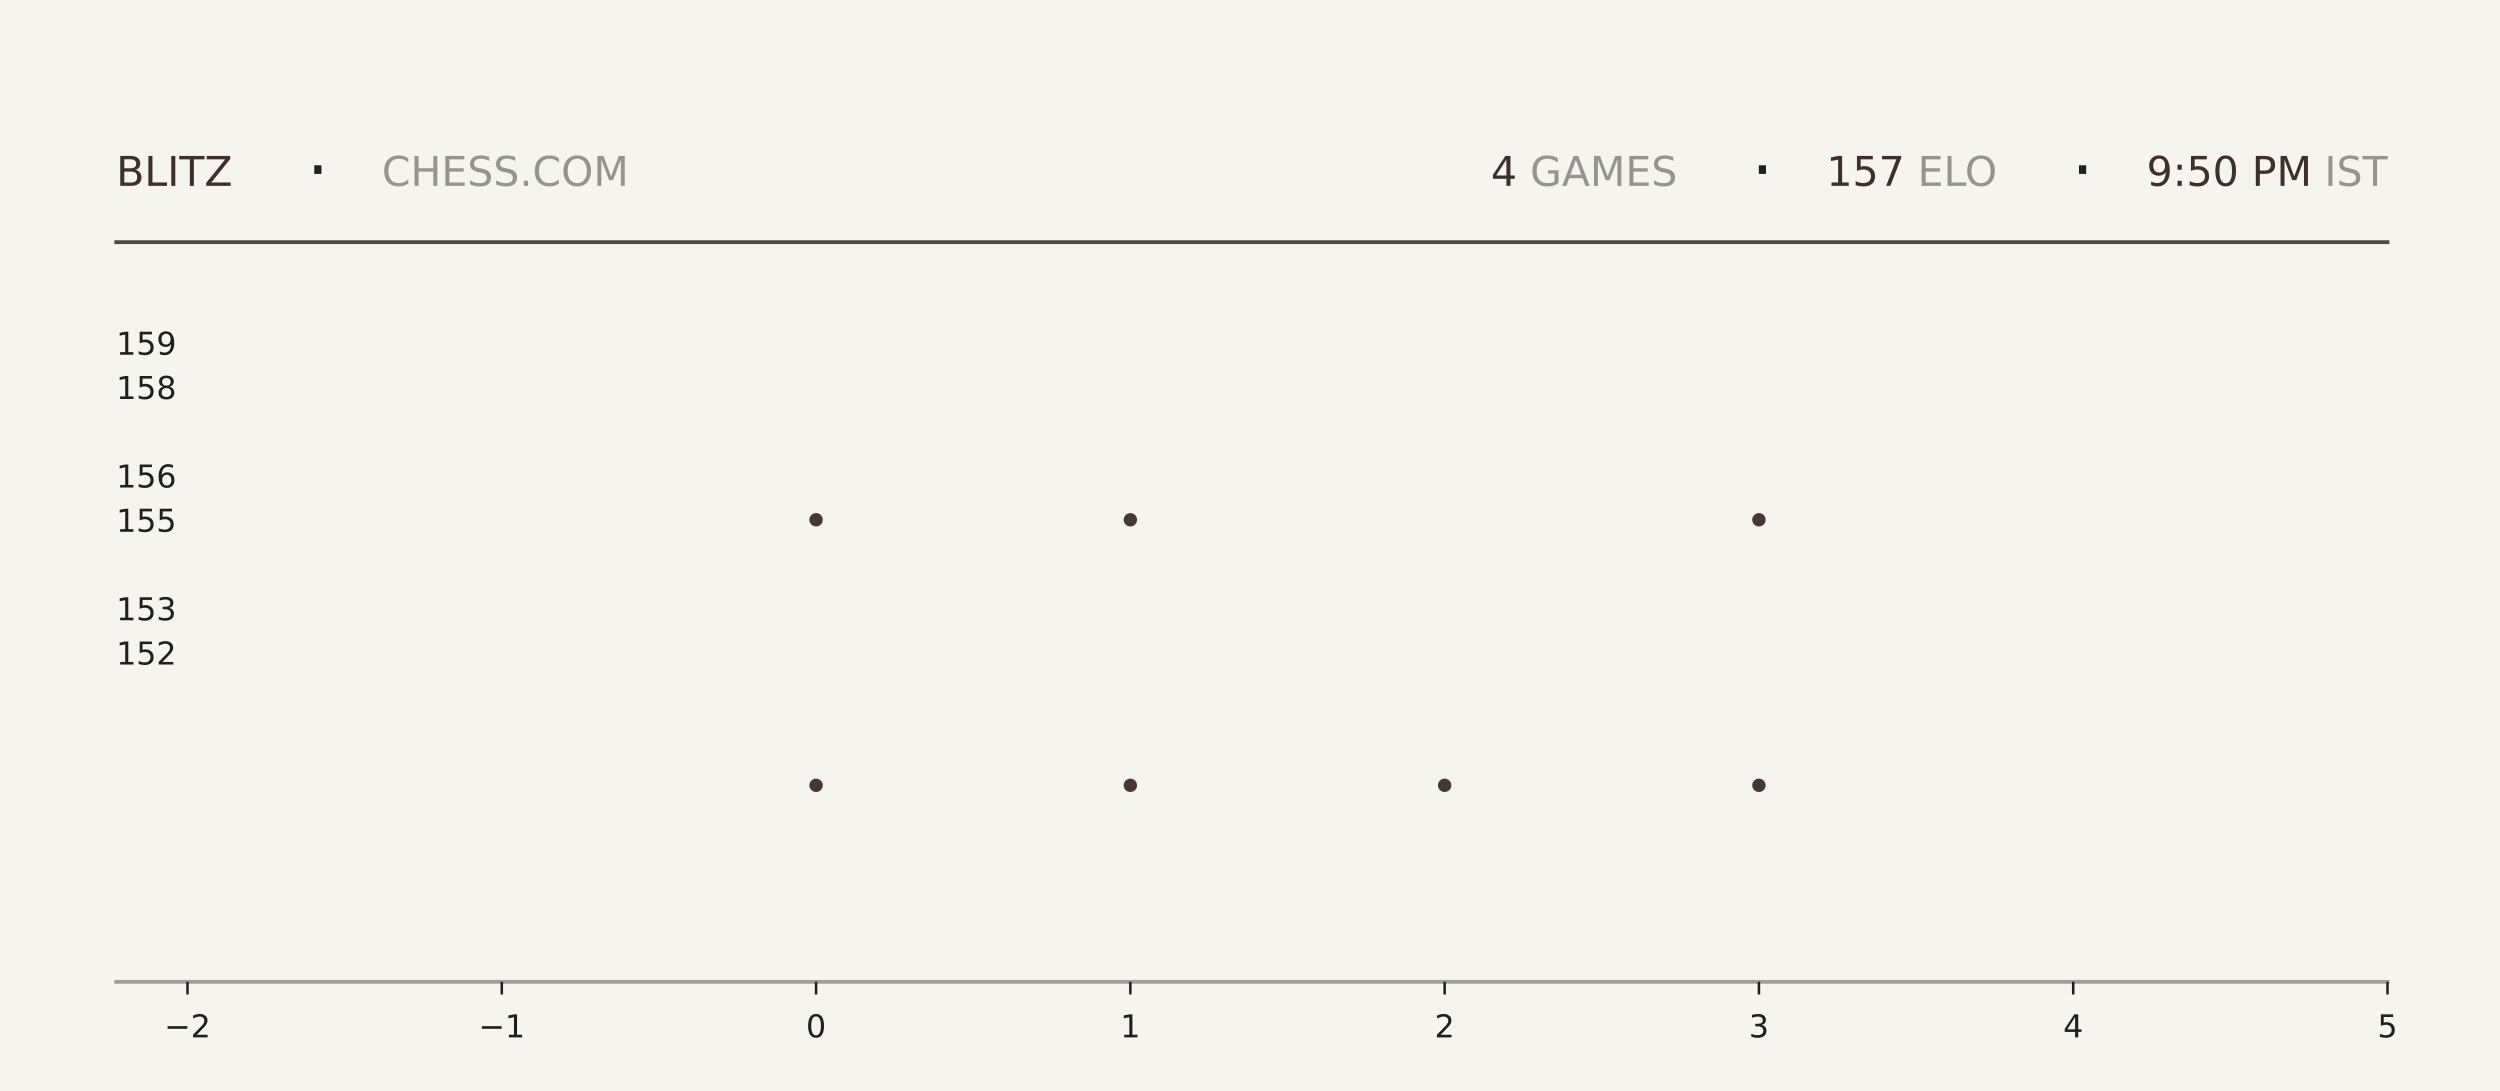
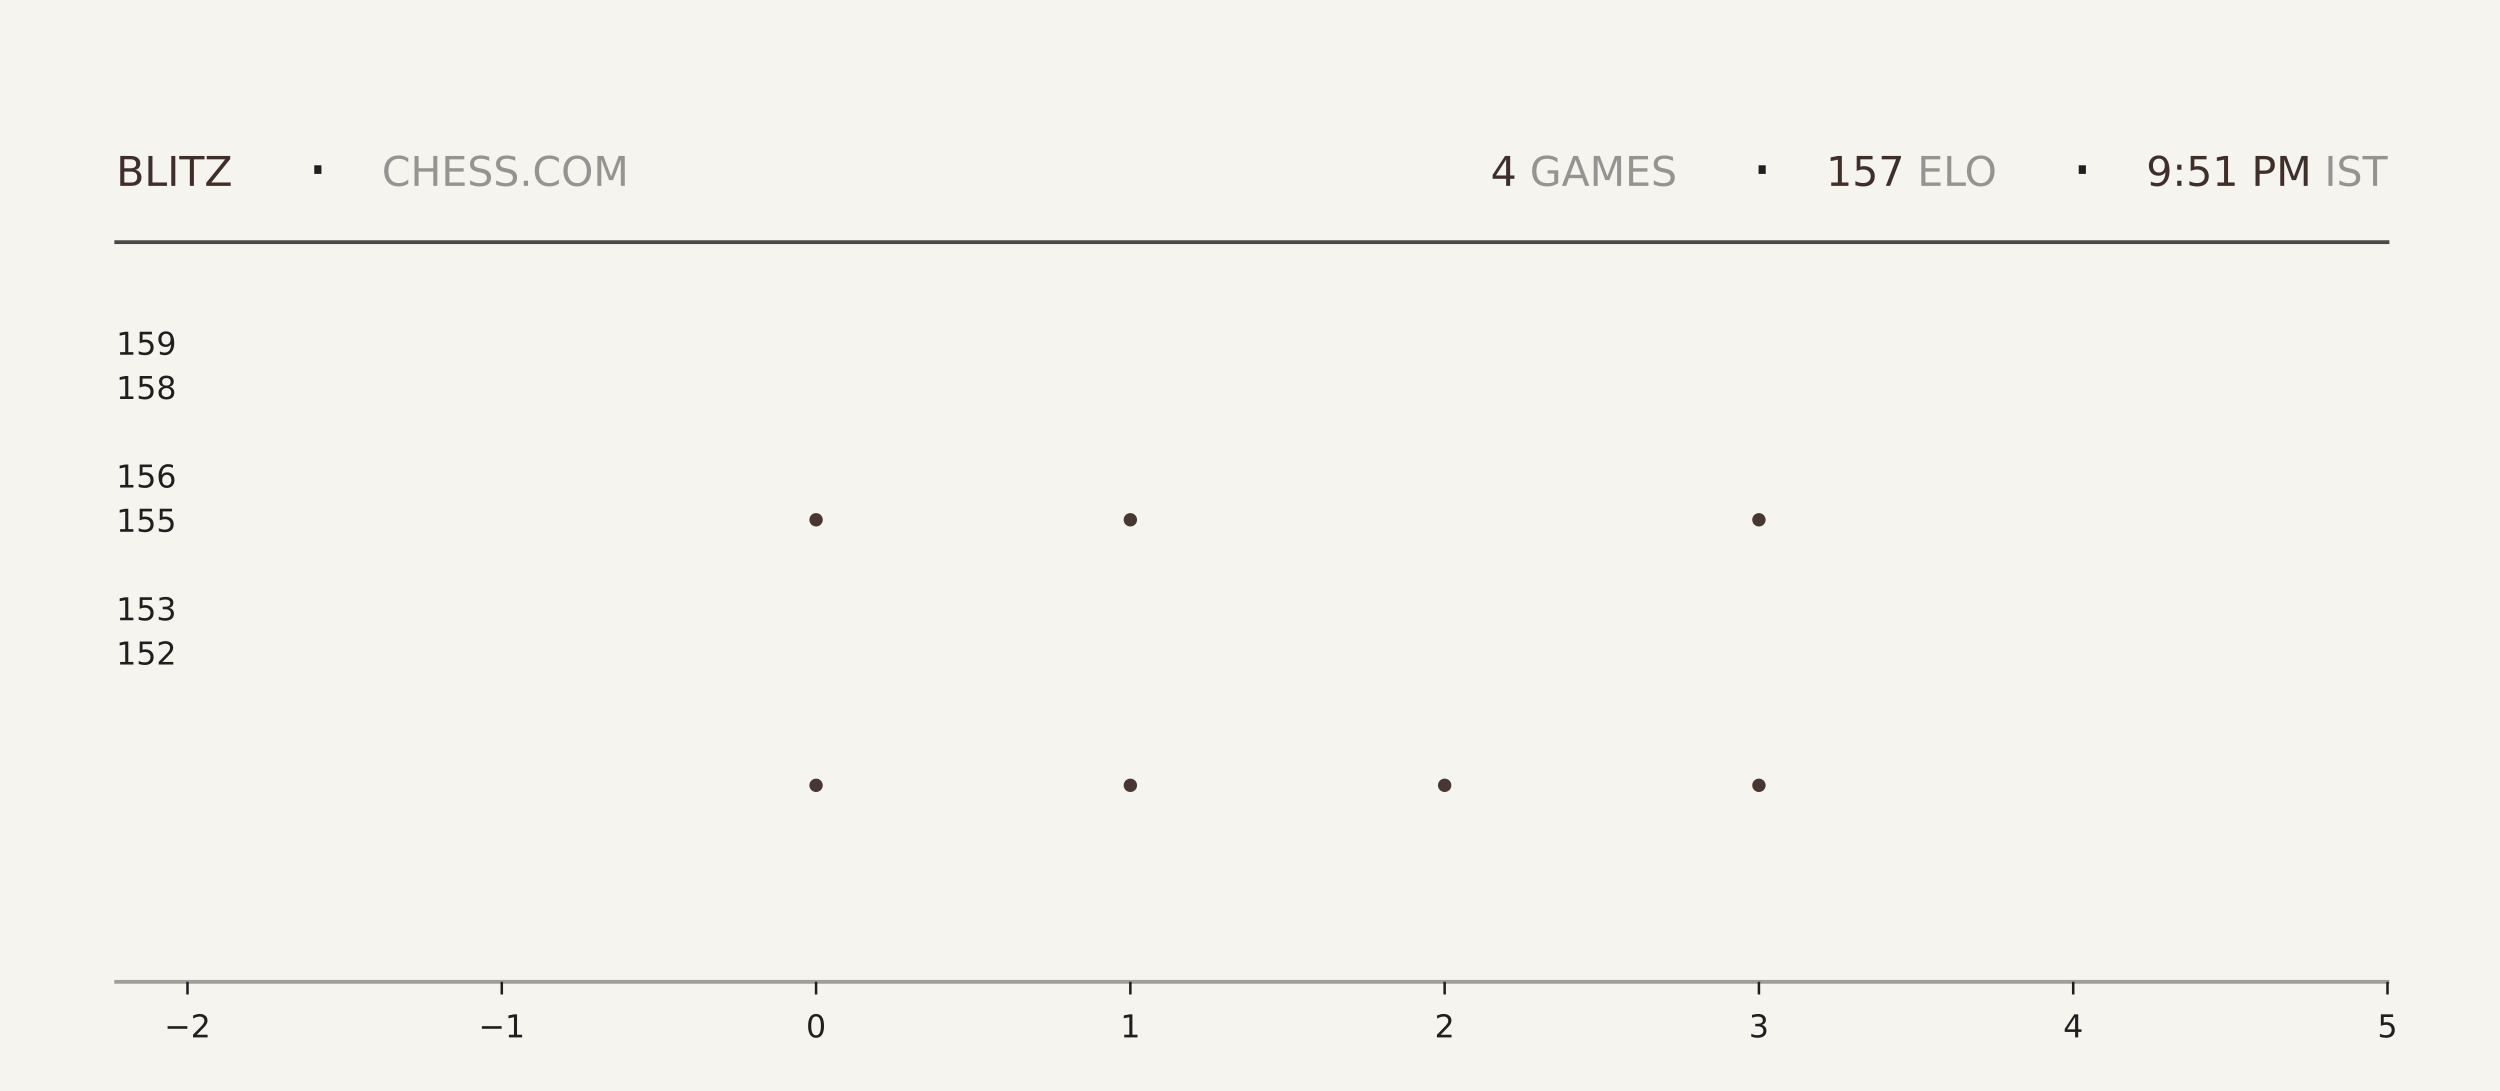
<svg xmlns="http://www.w3.org/2000/svg" xmlns:xlink="http://www.w3.org/1999/xlink" width="792pt" height="345.6pt" viewBox="0 0 792 345.6" version="1.1">
  <defs>
    <style type="text/css">*{stroke-linejoin: round; stroke-linecap: butt}</style>
  </defs>
  <g id="figure_1">
    <g id="patch_1">
      <path d="M 0 345.6  L 792 345.6  L 792 0  L 0 0  z " style="fill: #f6f4ef" />
    </g>
    <g id="axes_1">
      <g id="patch_2">
        <path d="M 59.4 311.04  L 756.36 311.04  L 756.36 103.68  L 59.4 103.68  z " style="fill: #f6f4ef" />
      </g>
      <g id="PathCollection_1">
        <defs>
-           <path id="m0db5fee807" d="M 0 2.121  C 0.563 2.121 1.102 1.898 1.5 1.5  C 1.898 1.102 2.121 0.563 2.121 0  C 2.121 -0.563 1.898 -1.102 1.5 -1.5  C 1.102 -1.898 0.563 -2.121 0 -2.121  C -0.563 -2.121 -1.102 -1.898 -1.5 -1.5  C -1.898 -1.102 -2.121 -0.563 -2.121 0  C -2.121 0.563 -1.898 1.102 -1.5 1.5  C -1.102 1.898 -0.563 2.121 0 2.121  z " />
-         </defs>
-         <g clip-path="url(#pa90afee216)">
-           <use xlink:href="#m0db5fee807" x="258.531" y="248.79" style="fill: #3e2f2a; fill-opacity: 0.95" />
-           <use xlink:href="#m0db5fee807" x="258.531" y="164.668" style="fill: #3e2f2a; fill-opacity: 0.95" />
+           <path id="mdabf495efa" d="M 0 2.121  C 0.563 2.121 1.102 1.898 1.5 1.5  C 1.898 1.102 2.121 0.563 2.121 0  C 2.121 -0.563 1.898 -1.102 1.5 -1.5  C 1.102 -1.898 0.563 -2.121 0 -2.121  C -0.563 -2.121 -1.102 -1.898 -1.5 -1.5  C -1.898 -1.102 -2.121 -0.563 -2.121 0  C -2.121 0.563 -1.898 1.102 -1.5 1.5  C -1.102 1.898 -0.563 2.121 0 2.121  z " />
+         </defs>
+         <g clip-path="url(#p912ed3d614)">
+           <use xlink:href="#mdabf495efa" x="258.531" y="248.79" style="fill: #3e2f2a; fill-opacity: 0.95" />
+           <use xlink:href="#mdabf495efa" x="258.531" y="164.668" style="fill: #3e2f2a; fill-opacity: 0.95" />
        </g>
      </g>
      <g id="PathCollection_2">
-         <g clip-path="url(#pa90afee216)">
-           <use xlink:href="#m0db5fee807" x="358.097" y="248.79" style="fill: #3e2f2a; fill-opacity: 0.95" />
-           <use xlink:href="#m0db5fee807" x="358.097" y="164.668" style="fill: #3e2f2a; fill-opacity: 0.95" />
-           <use xlink:href="#m0db5fee807" x="358.097" y="80.547" style="fill: #3e2f2a; fill-opacity: 0.95" />
+         <g clip-path="url(#p912ed3d614)">
+           <use xlink:href="#mdabf495efa" x="358.097" y="248.79" style="fill: #3e2f2a; fill-opacity: 0.95" />
+           <use xlink:href="#mdabf495efa" x="358.097" y="164.668" style="fill: #3e2f2a; fill-opacity: 0.95" />
+           <use xlink:href="#mdabf495efa" x="358.097" y="80.547" style="fill: #3e2f2a; fill-opacity: 0.95" />
        </g>
      </g>
      <g id="PathCollection_3">
-         <g clip-path="url(#pa90afee216)">
-           <use xlink:href="#m0db5fee807" x="457.663" y="248.79" style="fill: #3e2f2a; fill-opacity: 0.95" />
+         <g clip-path="url(#p912ed3d614)">
+           <use xlink:href="#mdabf495efa" x="457.663" y="248.79" style="fill: #3e2f2a; fill-opacity: 0.95" />
        </g>
      </g>
      <g id="PathCollection_4">
-         <g clip-path="url(#pa90afee216)">
-           <use xlink:href="#m0db5fee807" x="557.229" y="248.79" style="fill: #3e2f2a; fill-opacity: 0.95" />
-           <use xlink:href="#m0db5fee807" x="557.229" y="164.668" style="fill: #3e2f2a; fill-opacity: 0.95" />
-           <use xlink:href="#m0db5fee807" x="557.229" y="80.547" style="fill: #3e2f2a; fill-opacity: 0.95" />
+         <g clip-path="url(#p912ed3d614)">
+           <use xlink:href="#mdabf495efa" x="557.229" y="248.79" style="fill: #3e2f2a; fill-opacity: 0.95" />
+           <use xlink:href="#mdabf495efa" x="557.229" y="164.668" style="fill: #3e2f2a; fill-opacity: 0.95" />
+           <use xlink:href="#mdabf495efa" x="557.229" y="80.547" style="fill: #3e2f2a; fill-opacity: 0.95" />
        </g>
      </g>
      <g id="matplotlib.axis_1">
        <g id="xtick_1">
          <g id="line2d_1">
            <defs>
-               <path id="mfbd9d01f2d" d="M 0 0  L 0 4  " style="stroke: #1f1f1f; stroke-width: 0.8" />
+               <path id="m060135ba2b" d="M 0 0  L 0 4  " style="stroke: #1f1f1f; stroke-width: 0.8" />
            </defs>
            <g>
-               <use xlink:href="#mfbd9d01f2d" x="59.4" y="311.04" style="fill: #1f1f1f; stroke: #1f1f1f; stroke-width: 0.8" />
+               <use xlink:href="#m060135ba2b" x="59.4" y="311.04" style="fill: #1f1f1f; stroke: #1f1f1f; stroke-width: 0.8" />
            </g>
          </g>
          <g id="text_1">
            <g style="fill: #1f1f1f" transform="translate(52.02891 328.6384) scale(0.1 -0.1)">
              <defs>
                <path id="DejaVuSans-2212" d="M 678 2272  L 4684 2272  L 4684 1741  L 678 1741  L 678 2272  z " transform="scale(0.015625)" />
                <path id="DejaVuSans-32" d="M 1228 531  L 3431 531  L 3431 0  L 469 0  L 469 531  Q 828 903 1448 1529  Q 2069 2156 2228 2338  Q 2531 2678 2651 2914  Q 2772 3150 2772 3378  Q 2772 3750 2511 3984  Q 2250 4219 1831 4219  Q 1534 4219 1204 4116  Q 875 4013 500 3803  L 500 4441  Q 881 4594 1212 4672  Q 1544 4750 1819 4750  Q 2544 4750 2975 4387  Q 3406 4025 3406 3419  Q 3406 3131 3298 2873  Q 3191 2616 2906 2266  Q 2828 2175 2409 1742  Q 1991 1309 1228 531  z " transform="scale(0.015625)" />
              </defs>
              <use xlink:href="#DejaVuSans-2212" />
              <use xlink:href="#DejaVuSans-32" transform="translate(83.78906 0)" />
            </g>
          </g>
        </g>
        <g id="xtick_2">
          <g id="line2d_2">
            <g>
-               <use xlink:href="#mfbd9d01f2d" x="158.966" y="311.04" style="fill: #1f1f1f; stroke: #1f1f1f; stroke-width: 0.8" />
+               <use xlink:href="#m060135ba2b" x="158.966" y="311.04" style="fill: #1f1f1f; stroke: #1f1f1f; stroke-width: 0.8" />
            </g>
          </g>
          <g id="text_2">
            <g style="fill: #1f1f1f" transform="translate(151.5946 328.6384) scale(0.1 -0.1)">
              <defs>
                <path id="DejaVuSans-31" d="M 794 531  L 1825 531  L 1825 4091  L 703 3866  L 703 4441  L 1819 4666  L 2450 4666  L 2450 531  L 3481 531  L 3481 0  L 794 0  L 794 531  z " transform="scale(0.015625)" />
              </defs>
              <use xlink:href="#DejaVuSans-2212" />
              <use xlink:href="#DejaVuSans-31" transform="translate(83.78906 0)" />
            </g>
          </g>
        </g>
        <g id="xtick_3">
          <g id="line2d_3">
            <g>
-               <use xlink:href="#mfbd9d01f2d" x="258.531" y="311.04" style="fill: #1f1f1f; stroke: #1f1f1f; stroke-width: 0.8" />
+               <use xlink:href="#m060135ba2b" x="258.531" y="311.04" style="fill: #1f1f1f; stroke: #1f1f1f; stroke-width: 0.8" />
            </g>
          </g>
          <g id="text_3">
            <g style="fill: #1f1f1f" transform="translate(255.3502 328.6384) scale(0.1 -0.1)">
              <defs>
                <path id="DejaVuSans-30" d="M 2034 4250  Q 1547 4250 1301 3770  Q 1056 3291 1056 2328  Q 1056 1369 1301 889  Q 1547 409 2034 409  Q 2525 409 2770 889  Q 3016 1369 3016 2328  Q 3016 3291 2770 3770  Q 2525 4250 2034 4250  z M 2034 4750  Q 2819 4750 3233 4129  Q 3647 3509 3647 2328  Q 3647 1150 3233 529  Q 2819 -91 2034 -91  Q 1250 -91 836 529  Q 422 1150 422 2328  Q 422 3509 836 4129  Q 1250 4750 2034 4750  z " transform="scale(0.015625)" />
              </defs>
              <use xlink:href="#DejaVuSans-30" />
            </g>
          </g>
        </g>
        <g id="xtick_4">
          <g id="line2d_4">
            <g>
-               <use xlink:href="#mfbd9d01f2d" x="358.097" y="311.04" style="fill: #1f1f1f; stroke: #1f1f1f; stroke-width: 0.8" />
+               <use xlink:href="#m060135ba2b" x="358.097" y="311.04" style="fill: #1f1f1f; stroke: #1f1f1f; stroke-width: 0.8" />
            </g>
          </g>
          <g id="text_4">
            <g style="fill: #1f1f1f" transform="translate(354.9159 328.6384) scale(0.1 -0.1)">
              <use xlink:href="#DejaVuSans-31" />
            </g>
          </g>
        </g>
        <g id="xtick_5">
          <g id="line2d_5">
            <g>
-               <use xlink:href="#mfbd9d01f2d" x="457.663" y="311.04" style="fill: #1f1f1f; stroke: #1f1f1f; stroke-width: 0.8" />
+               <use xlink:href="#m060135ba2b" x="457.663" y="311.04" style="fill: #1f1f1f; stroke: #1f1f1f; stroke-width: 0.8" />
            </g>
          </g>
          <g id="text_5">
            <g style="fill: #1f1f1f" transform="translate(454.4816 328.6384) scale(0.1 -0.1)">
              <use xlink:href="#DejaVuSans-32" />
            </g>
          </g>
        </g>
        <g id="xtick_6">
          <g id="line2d_6">
            <g>
-               <use xlink:href="#mfbd9d01f2d" x="557.229" y="311.04" style="fill: #1f1f1f; stroke: #1f1f1f; stroke-width: 0.8" />
+               <use xlink:href="#m060135ba2b" x="557.229" y="311.04" style="fill: #1f1f1f; stroke: #1f1f1f; stroke-width: 0.8" />
            </g>
          </g>
          <g id="text_6">
            <g style="fill: #1f1f1f" transform="translate(554.0473 328.6384) scale(0.1 -0.1)">
              <defs>
                <path id="DejaVuSans-33" d="M 2597 2516  Q 3050 2419 3304 2112  Q 3559 1806 3559 1356  Q 3559 666 3084 287  Q 2609 -91 1734 -91  Q 1441 -91 1130 -33  Q 819 25 488 141  L 488 750  Q 750 597 1062 519  Q 1375 441 1716 441  Q 2309 441 2620 675  Q 2931 909 2931 1356  Q 2931 1769 2642 2001  Q 2353 2234 1838 2234  L 1294 2234  L 1294 2753  L 1863 2753  Q 2328 2753 2575 2939  Q 2822 3125 2822 3475  Q 2822 3834 2567 4026  Q 2313 4219 1838 4219  Q 1578 4219 1281 4162  Q 984 4106 628 3988  L 628 4550  Q 988 4650 1302 4700  Q 1616 4750 1894 4750  Q 2613 4750 3031 4423  Q 3450 4097 3450 3541  Q 3450 3153 3228 2886  Q 3006 2619 2597 2516  z " transform="scale(0.015625)" />
              </defs>
              <use xlink:href="#DejaVuSans-33" />
            </g>
          </g>
        </g>
        <g id="xtick_7">
          <g id="line2d_7">
            <g>
-               <use xlink:href="#mfbd9d01f2d" x="656.794" y="311.04" style="fill: #1f1f1f; stroke: #1f1f1f; stroke-width: 0.8" />
+               <use xlink:href="#m060135ba2b" x="656.794" y="311.04" style="fill: #1f1f1f; stroke: #1f1f1f; stroke-width: 0.8" />
            </g>
          </g>
          <g id="text_7">
            <g style="fill: #1f1f1f" transform="translate(653.613 328.6384) scale(0.1 -0.1)">
              <defs>
                <path id="DejaVuSans-34" d="M 2419 4116  L 825 1625  L 2419 1625  L 2419 4116  z M 2253 4666  L 3047 4666  L 3047 1625  L 3713 1625  L 3713 1100  L 3047 1100  L 3047 0  L 2419 0  L 2419 1100  L 313 1100  L 313 1709  L 2253 4666  z " transform="scale(0.015625)" />
              </defs>
              <use xlink:href="#DejaVuSans-34" />
            </g>
          </g>
        </g>
        <g id="xtick_8">
          <g id="line2d_8">
            <g>
-               <use xlink:href="#mfbd9d01f2d" x="756.36" y="311.04" style="fill: #1f1f1f; stroke: #1f1f1f; stroke-width: 0.8" />
+               <use xlink:href="#m060135ba2b" x="756.36" y="311.04" style="fill: #1f1f1f; stroke: #1f1f1f; stroke-width: 0.8" />
            </g>
          </g>
          <g id="text_8">
            <g style="fill: #1f1f1f" transform="translate(753.1788 328.6384) scale(0.1 -0.1)">
              <defs>
                <path id="DejaVuSans-35" d="M 691 4666  L 3169 4666  L 3169 4134  L 1269 4134  L 1269 2991  Q 1406 3038 1543 3061  Q 1681 3084 1819 3084  Q 2600 3084 3056 2656  Q 3513 2228 3513 1497  Q 3513 744 3044 326  Q 2575 -91 1722 -91  Q 1428 -91 1123 -41  Q 819 9 494 109  L 494 744  Q 775 591 1075 516  Q 1375 441 1709 441  Q 2250 441 2565 725  Q 2881 1009 2881 1497  Q 2881 1984 2565 2268  Q 2250 2553 1709 2553  Q 1456 2553 1204 2497  Q 953 2441 691 2322  L 691 4666  z " transform="scale(0.015625)" />
              </defs>
              <use xlink:href="#DejaVuSans-35" />
            </g>
          </g>
        </g>
      </g>
      <g id="matplotlib.axis_2">
        <g id="ytick_1">
          <g id="line2d_9" />
          <g id="text_9">
            <g style="fill: #1f1f1f" transform="translate(36.8125 210.5283) scale(0.1 -0.1)">
              <use xlink:href="#DejaVuSans-31" />
              <use xlink:href="#DejaVuSans-35" transform="translate(63.62305 0)" />
              <use xlink:href="#DejaVuSans-32" transform="translate(127.2461 0)" />
            </g>
          </g>
        </g>
        <g id="ytick_2">
          <g id="line2d_10" />
          <g id="text_10">
            <g style="fill: #1f1f1f" transform="translate(36.8125 196.508) scale(0.1 -0.1)">
              <use xlink:href="#DejaVuSans-31" />
              <use xlink:href="#DejaVuSans-35" transform="translate(63.62305 0)" />
              <use xlink:href="#DejaVuSans-33" transform="translate(127.2461 0)" />
            </g>
          </g>
        </g>
        <g id="ytick_3">
          <g id="line2d_11" />
          <g id="text_11">
            <g style="fill: #1f1f1f" transform="translate(36.8125 168.4675) scale(0.1 -0.1)">
              <use xlink:href="#DejaVuSans-31" />
              <use xlink:href="#DejaVuSans-35" transform="translate(63.62305 0)" />
              <use xlink:href="#DejaVuSans-35" transform="translate(127.2461 0)" />
            </g>
          </g>
        </g>
        <g id="ytick_4">
          <g id="line2d_12" />
          <g id="text_12">
            <g style="fill: #1f1f1f" transform="translate(36.8125 154.4472) scale(0.1 -0.1)">
              <defs>
                <path id="DejaVuSans-36" d="M 2113 2584  Q 1688 2584 1439 2293  Q 1191 2003 1191 1497  Q 1191 994 1439 701  Q 1688 409 2113 409  Q 2538 409 2786 701  Q 3034 994 3034 1497  Q 3034 2003 2786 2293  Q 2538 2584 2113 2584  z M 3366 4563  L 3366 3988  Q 3128 4100 2886 4159  Q 2644 4219 2406 4219  Q 1781 4219 1451 3797  Q 1122 3375 1075 2522  Q 1259 2794 1537 2939  Q 1816 3084 2150 3084  Q 2853 3084 3261 2657  Q 3669 2231 3669 1497  Q 3669 778 3244 343  Q 2819 -91 2113 -91  Q 1303 -91 875 529  Q 447 1150 447 2328  Q 447 3434 972 4092  Q 1497 4750 2381 4750  Q 2619 4750 2861 4703  Q 3103 4656 3366 4563  z " transform="scale(0.015625)" />
              </defs>
              <use xlink:href="#DejaVuSans-31" />
              <use xlink:href="#DejaVuSans-35" transform="translate(63.62305 0)" />
              <use xlink:href="#DejaVuSans-36" transform="translate(127.2461 0)" />
            </g>
          </g>
        </g>
        <g id="ytick_5">
          <g id="line2d_13" />
          <g id="text_13">
            <g style="fill: #1f1f1f" transform="translate(36.8125 126.4066) scale(0.1 -0.1)">
              <defs>
                <path id="DejaVuSans-38" d="M 2034 2216  Q 1584 2216 1326 1975  Q 1069 1734 1069 1313  Q 1069 891 1326 650  Q 1584 409 2034 409  Q 2484 409 2743 651  Q 3003 894 3003 1313  Q 3003 1734 2745 1975  Q 2488 2216 2034 2216  z M 1403 2484  Q 997 2584 770 2862  Q 544 3141 544 3541  Q 544 4100 942 4425  Q 1341 4750 2034 4750  Q 2731 4750 3128 4425  Q 3525 4100 3525 3541  Q 3525 3141 3298 2862  Q 3072 2584 2669 2484  Q 3125 2378 3379 2068  Q 3634 1759 3634 1313  Q 3634 634 3220 271  Q 2806 -91 2034 -91  Q 1263 -91 848 271  Q 434 634 434 1313  Q 434 1759 690 2068  Q 947 2378 1403 2484  z M 1172 3481  Q 1172 3119 1398 2916  Q 1625 2713 2034 2713  Q 2441 2713 2670 2916  Q 2900 3119 2900 3481  Q 2900 3844 2670 4047  Q 2441 4250 2034 4250  Q 1625 4250 1398 4047  Q 1172 3844 1172 3481  z " transform="scale(0.015625)" />
              </defs>
              <use xlink:href="#DejaVuSans-31" />
              <use xlink:href="#DejaVuSans-35" transform="translate(63.62305 0)" />
              <use xlink:href="#DejaVuSans-38" transform="translate(127.2461 0)" />
            </g>
          </g>
        </g>
        <g id="ytick_6">
          <g id="line2d_14" />
          <g id="text_14">
            <g style="fill: #1f1f1f" transform="translate(36.8125 112.3863) scale(0.1 -0.1)">
              <defs>
                <path id="DejaVuSans-39" d="M 703 97  L 703 672  Q 941 559 1184 500  Q 1428 441 1663 441  Q 2288 441 2617 861  Q 2947 1281 2994 2138  Q 2813 1869 2534 1725  Q 2256 1581 1919 1581  Q 1219 1581 811 2004  Q 403 2428 403 3163  Q 403 3881 828 4315  Q 1253 4750 1959 4750  Q 2769 4750 3195 4129  Q 3622 3509 3622 2328  Q 3622 1225 3098 567  Q 2575 -91 1691 -91  Q 1453 -91 1209 -44  Q 966 3 703 97  z M 1959 2075  Q 2384 2075 2632 2365  Q 2881 2656 2881 3163  Q 2881 3666 2632 3958  Q 2384 4250 1959 4250  Q 1534 4250 1286 3958  Q 1038 3666 1038 3163  Q 1038 2656 1286 2365  Q 1534 2075 1959 2075  z " transform="scale(0.015625)" />
              </defs>
              <use xlink:href="#DejaVuSans-31" />
              <use xlink:href="#DejaVuSans-35" transform="translate(63.62305 0)" />
              <use xlink:href="#DejaVuSans-39" transform="translate(127.2461 0)" />
            </g>
          </g>
        </g>
      </g>
    </g>
    <g id="line2d_15">
      <path d="M 36.82 76.723  L 756.36 76.723  " style="fill: none; stroke: #1f1f1f; stroke-opacity: 0.8; stroke-width: 1.2; stroke-linecap: square" />
    </g>
    <g id="line2d_16">
      <path d="M 36.82 311.04  L 756.36 311.04  " style="fill: none; stroke: #1f1f1f; stroke-opacity: 0.4; stroke-width: 1.2; stroke-linecap: square" />
    </g>
    <g id="text_15">
      <g style="fill: #3e2f2a" transform="translate(36.82 58.88319) scale(0.13 -0.13)">
        <defs>
          <path id="DejaVuSans-42" d="M 1259 2228  L 1259 519  L 2272 519  Q 2781 519 3026 730  Q 3272 941 3272 1375  Q 3272 1813 3026 2020  Q 2781 2228 2272 2228  L 1259 2228  z M 1259 4147  L 1259 2741  L 2194 2741  Q 2656 2741 2882 2914  Q 3109 3088 3109 3444  Q 3109 3797 2882 3972  Q 2656 4147 2194 4147  L 1259 4147  z M 628 4666  L 2241 4666  Q 2963 4666 3353 4366  Q 3744 4066 3744 3513  Q 3744 3084 3544 2831  Q 3344 2578 2956 2516  Q 3422 2416 3680 2098  Q 3938 1781 3938 1306  Q 3938 681 3513 340  Q 3088 0 2303 0  L 628 0  L 628 4666  z " transform="scale(0.015625)" />
          <path id="DejaVuSans-4c" d="M 628 4666  L 1259 4666  L 1259 531  L 3531 531  L 3531 0  L 628 0  L 628 4666  z " transform="scale(0.015625)" />
          <path id="DejaVuSans-49" d="M 628 4666  L 1259 4666  L 1259 0  L 628 0  L 628 4666  z " transform="scale(0.015625)" />
          <path id="DejaVuSans-54" d="M -19 4666  L 3928 4666  L 3928 4134  L 2272 4134  L 2272 0  L 1638 0  L 1638 4134  L -19 4134  L -19 4666  z " transform="scale(0.015625)" />
          <path id="DejaVuSans-5a" d="M 359 4666  L 4025 4666  L 4025 4184  L 1075 531  L 4097 531  L 4097 0  L 288 0  L 288 481  L 3238 4134  L 359 4134  L 359 4666  z " transform="scale(0.015625)" />
        </defs>
        <use xlink:href="#DejaVuSans-42" />
        <use xlink:href="#DejaVuSans-4c" transform="translate(68.60352 0)" />
        <use xlink:href="#DejaVuSans-49" transform="translate(124.3164 0)" />
        <use xlink:href="#DejaVuSans-54" transform="translate(153.8086 0)" />
        <use xlink:href="#DejaVuSans-5a" transform="translate(214.8926 0)" />
      </g>
    </g>
    <g id="text_16">
      <g style="fill: #1f1f1f" transform="translate(97.21 61.36662) scale(0.22 -0.22)">
        <defs>
          <path id="DejaVuSans-b7" d="M 684 2619  L 1344 2619  L 1344 1825  L 684 1825  L 684 2619  z " transform="scale(0.015625)" />
        </defs>
        <use xlink:href="#DejaVuSans-b7" />
      </g>
    </g>
    <g id="text_17">
      <g style="fill: #1f1f1f; opacity: 0.45" transform="translate(120.97 58.88319) scale(0.13 -0.13)">
        <defs>
          <path id="DejaVuSans-43" d="M 4122 4306  L 4122 3641  Q 3803 3938 3442 4084  Q 3081 4231 2675 4231  Q 1875 4231 1450 3742  Q 1025 3253 1025 2328  Q 1025 1406 1450 917  Q 1875 428 2675 428  Q 3081 428 3442 575  Q 3803 722 4122 1019  L 4122 359  Q 3791 134 3420 21  Q 3050 -91 2638 -91  Q 1578 -91 968 557  Q 359 1206 359 2328  Q 359 3453 968 4101  Q 1578 4750 2638 4750  Q 3056 4750 3426 4639  Q 3797 4528 4122 4306  z " transform="scale(0.015625)" />
          <path id="DejaVuSans-48" d="M 628 4666  L 1259 4666  L 1259 2753  L 3553 2753  L 3553 4666  L 4184 4666  L 4184 0  L 3553 0  L 3553 2222  L 1259 2222  L 1259 0  L 628 0  L 628 4666  z " transform="scale(0.015625)" />
          <path id="DejaVuSans-45" d="M 628 4666  L 3578 4666  L 3578 4134  L 1259 4134  L 1259 2753  L 3481 2753  L 3481 2222  L 1259 2222  L 1259 531  L 3634 531  L 3634 0  L 628 0  L 628 4666  z " transform="scale(0.015625)" />
          <path id="DejaVuSans-53" d="M 3425 4513  L 3425 3897  Q 3066 4069 2747 4153  Q 2428 4238 2131 4238  Q 1616 4238 1336 4038  Q 1056 3838 1056 3469  Q 1056 3159 1242 3001  Q 1428 2844 1947 2747  L 2328 2669  Q 3034 2534 3370 2195  Q 3706 1856 3706 1288  Q 3706 609 3251 259  Q 2797 -91 1919 -91  Q 1588 -91 1214 -16  Q 841 59 441 206  L 441 856  Q 825 641 1194 531  Q 1563 422 1919 422  Q 2459 422 2753 634  Q 3047 847 3047 1241  Q 3047 1584 2836 1778  Q 2625 1972 2144 2069  L 1759 2144  Q 1053 2284 737 2584  Q 422 2884 422 3419  Q 422 4038 858 4394  Q 1294 4750 2059 4750  Q 2388 4750 2728 4690  Q 3069 4631 3425 4513  z " transform="scale(0.015625)" />
          <path id="DejaVuSans-2e" d="M 684 794  L 1344 794  L 1344 0  L 684 0  L 684 794  z " transform="scale(0.015625)" />
          <path id="DejaVuSans-4f" d="M 2522 4238  Q 1834 4238 1429 3725  Q 1025 3213 1025 2328  Q 1025 1447 1429 934  Q 1834 422 2522 422  Q 3209 422 3611 934  Q 4013 1447 4013 2328  Q 4013 3213 3611 3725  Q 3209 4238 2522 4238  z M 2522 4750  Q 3503 4750 4090 4092  Q 4678 3434 4678 2328  Q 4678 1225 4090 567  Q 3503 -91 2522 -91  Q 1538 -91 948 565  Q 359 1222 359 2328  Q 359 3434 948 4092  Q 1538 4750 2522 4750  z " transform="scale(0.015625)" />
          <path id="DejaVuSans-4d" d="M 628 4666  L 1569 4666  L 2759 1491  L 3956 4666  L 4897 4666  L 4897 0  L 4281 0  L 4281 4097  L 3078 897  L 2444 897  L 1241 4097  L 1241 0  L 628 0  L 628 4666  z " transform="scale(0.015625)" />
        </defs>
        <use xlink:href="#DejaVuSans-43" />
        <use xlink:href="#DejaVuSans-48" transform="translate(69.82422 0)" />
        <use xlink:href="#DejaVuSans-45" transform="translate(145.0195 0)" />
        <use xlink:href="#DejaVuSans-53" transform="translate(208.2031 0)" />
        <use xlink:href="#DejaVuSans-53" transform="translate(271.6797 0)" />
        <use xlink:href="#DejaVuSans-2e" transform="translate(335.1562 0)" />
        <use xlink:href="#DejaVuSans-43" transform="translate(366.9434 0)" />
        <use xlink:href="#DejaVuSans-4f" transform="translate(436.7676 0)" />
        <use xlink:href="#DejaVuSans-4d" transform="translate(515.4785 0)" />
      </g>
    </g>
    <g id="text_18">
-       <g style="fill: #3e2f2a" transform="translate(472.32 58.88319) scale(0.13 -0.13)">
+       <g style="fill: #3e2f2a" transform="translate(472.23 58.88319) scale(0.13 -0.13)">
        <use xlink:href="#DejaVuSans-34" />
      </g>
    </g>
    <g id="text_19">
-       <g style="fill: #1f1f1f; opacity: 0.45" transform="translate(480.6 58.88319) scale(0.13 -0.13)">
+       <g style="fill: #1f1f1f; opacity: 0.45" transform="translate(480.51 58.88319) scale(0.13 -0.13)">
        <defs>
          <path id="DejaVuSans-20" transform="scale(0.015625)" />
          <path id="DejaVuSans-47" d="M 3809 666  L 3809 1919  L 2778 1919  L 2778 2438  L 4434 2438  L 4434 434  Q 4069 175 3628 42  Q 3188 -91 2688 -91  Q 1594 -91 976 548  Q 359 1188 359 2328  Q 359 3472 976 4111  Q 1594 4750 2688 4750  Q 3144 4750 3555 4637  Q 3966 4525 4313 4306  L 4313 3634  Q 3963 3931 3569 4081  Q 3175 4231 2741 4231  Q 1884 4231 1454 3753  Q 1025 3275 1025 2328  Q 1025 1384 1454 906  Q 1884 428 2741 428  Q 3075 428 3337 486  Q 3600 544 3809 666  z " transform="scale(0.015625)" />
          <path id="DejaVuSans-41" d="M 2188 4044  L 1331 1722  L 3047 1722  L 2188 4044  z M 1831 4666  L 2547 4666  L 4325 0  L 3669 0  L 3244 1197  L 1141 1197  L 716 0  L 50 0  L 1831 4666  z " transform="scale(0.015625)" />
        </defs>
        <use xlink:href="#DejaVuSans-20" />
        <use xlink:href="#DejaVuSans-47" transform="translate(31.78711 0)" />
        <use xlink:href="#DejaVuSans-41" transform="translate(109.2773 0)" />
        <use xlink:href="#DejaVuSans-4d" transform="translate(177.6855 0)" />
        <use xlink:href="#DejaVuSans-45" transform="translate(263.9648 0)" />
        <use xlink:href="#DejaVuSans-53" transform="translate(327.1484 0)" />
      </g>
    </g>
    <g id="text_20">
-       <g style="fill: #1f1f1f" transform="translate(554.85 61.36662) scale(0.22 -0.22)">
+       <g style="fill: #1f1f1f" transform="translate(554.76 61.36662) scale(0.22 -0.22)">
        <use xlink:href="#DejaVuSans-b7" />
      </g>
    </g>
    <g id="text_21">
-       <g style="fill: #3e2f2a" transform="translate(578.61 58.88319) scale(0.13 -0.13)">
+       <g style="fill: #3e2f2a" transform="translate(578.52 58.88319) scale(0.13 -0.13)">
        <defs>
          <path id="DejaVuSans-37" d="M 525 4666  L 3525 4666  L 3525 4397  L 1831 0  L 1172 0  L 2766 4134  L 525 4134  L 525 4666  z " transform="scale(0.015625)" />
        </defs>
        <use xlink:href="#DejaVuSans-31" />
        <use xlink:href="#DejaVuSans-35" transform="translate(63.62305 0)" />
        <use xlink:href="#DejaVuSans-37" transform="translate(127.2461 0)" />
      </g>
    </g>
    <g id="text_22">
-       <g style="fill: #1f1f1f; opacity: 0.45" transform="translate(603.36 58.88319) scale(0.13 -0.13)">
+       <g style="fill: #1f1f1f; opacity: 0.45" transform="translate(603.27 58.88319) scale(0.13 -0.13)">
        <use xlink:href="#DejaVuSans-20" />
        <use xlink:href="#DejaVuSans-45" transform="translate(31.78711 0)" />
        <use xlink:href="#DejaVuSans-4c" transform="translate(94.9707 0)" />
        <use xlink:href="#DejaVuSans-4f" transform="translate(147.0586 0)" />
      </g>
    </g>
    <g id="text_23">
-       <g style="fill: #1f1f1f" transform="translate(656.28 61.36662) scale(0.22 -0.22)">
+       <g style="fill: #1f1f1f" transform="translate(656.19 61.36662) scale(0.22 -0.22)">
        <use xlink:href="#DejaVuSans-b7" />
      </g>
    </g>
    <g id="text_24">
-       <g style="fill: #3e2f2a" transform="translate(680.04 58.88319) scale(0.13 -0.13)">
+       <g style="fill: #3e2f2a" transform="translate(679.95 58.88319) scale(0.13 -0.13)">
        <defs>
          <path id="DejaVuSans-3a" d="M 750 794  L 1409 794  L 1409 0  L 750 0  L 750 794  z M 750 3309  L 1409 3309  L 1409 2516  L 750 2516  L 750 3309  z " transform="scale(0.015625)" />
          <path id="DejaVuSans-50" d="M 1259 4147  L 1259 2394  L 2053 2394  Q 2494 2394 2734 2622  Q 2975 2850 2975 3272  Q 2975 3691 2734 3919  Q 2494 4147 2053 4147  L 1259 4147  z M 628 4666  L 2053 4666  Q 2838 4666 3239 4311  Q 3641 3956 3641 3272  Q 3641 2581 3239 2228  Q 2838 1875 2053 1875  L 1259 1875  L 1259 0  L 628 0  L 628 4666  z " transform="scale(0.015625)" />
        </defs>
        <use xlink:href="#DejaVuSans-39" />
        <use xlink:href="#DejaVuSans-3a" transform="translate(63.62305 0)" />
        <use xlink:href="#DejaVuSans-35" transform="translate(97.31445 0)" />
-         <use xlink:href="#DejaVuSans-30" transform="translate(160.9375 0)" />
+         <use xlink:href="#DejaVuSans-31" transform="translate(160.9375 0)" />
        <use xlink:href="#DejaVuSans-20" transform="translate(224.5605 0)" />
        <use xlink:href="#DejaVuSans-50" transform="translate(256.3477 0)" />
        <use xlink:href="#DejaVuSans-4d" transform="translate(316.6504 0)" />
      </g>
    </g>
    <g id="text_25">
      <g style="fill: #1f1f1f; opacity: 0.45" transform="translate(732.24 58.88319) scale(0.13 -0.13)">
        <use xlink:href="#DejaVuSans-20" />
        <use xlink:href="#DejaVuSans-49" transform="translate(31.78711 0)" />
        <use xlink:href="#DejaVuSans-53" transform="translate(61.2793 0)" />
        <use xlink:href="#DejaVuSans-54" transform="translate(124.7559 0)" />
      </g>
    </g>
  </g>
  <defs>
-     <clipPath id="pa90afee216">
+     <clipPath id="p912ed3d614">
      <rect x="59.4" y="103.68" width="696.96" height="207.36" />
    </clipPath>
  </defs>
</svg>
